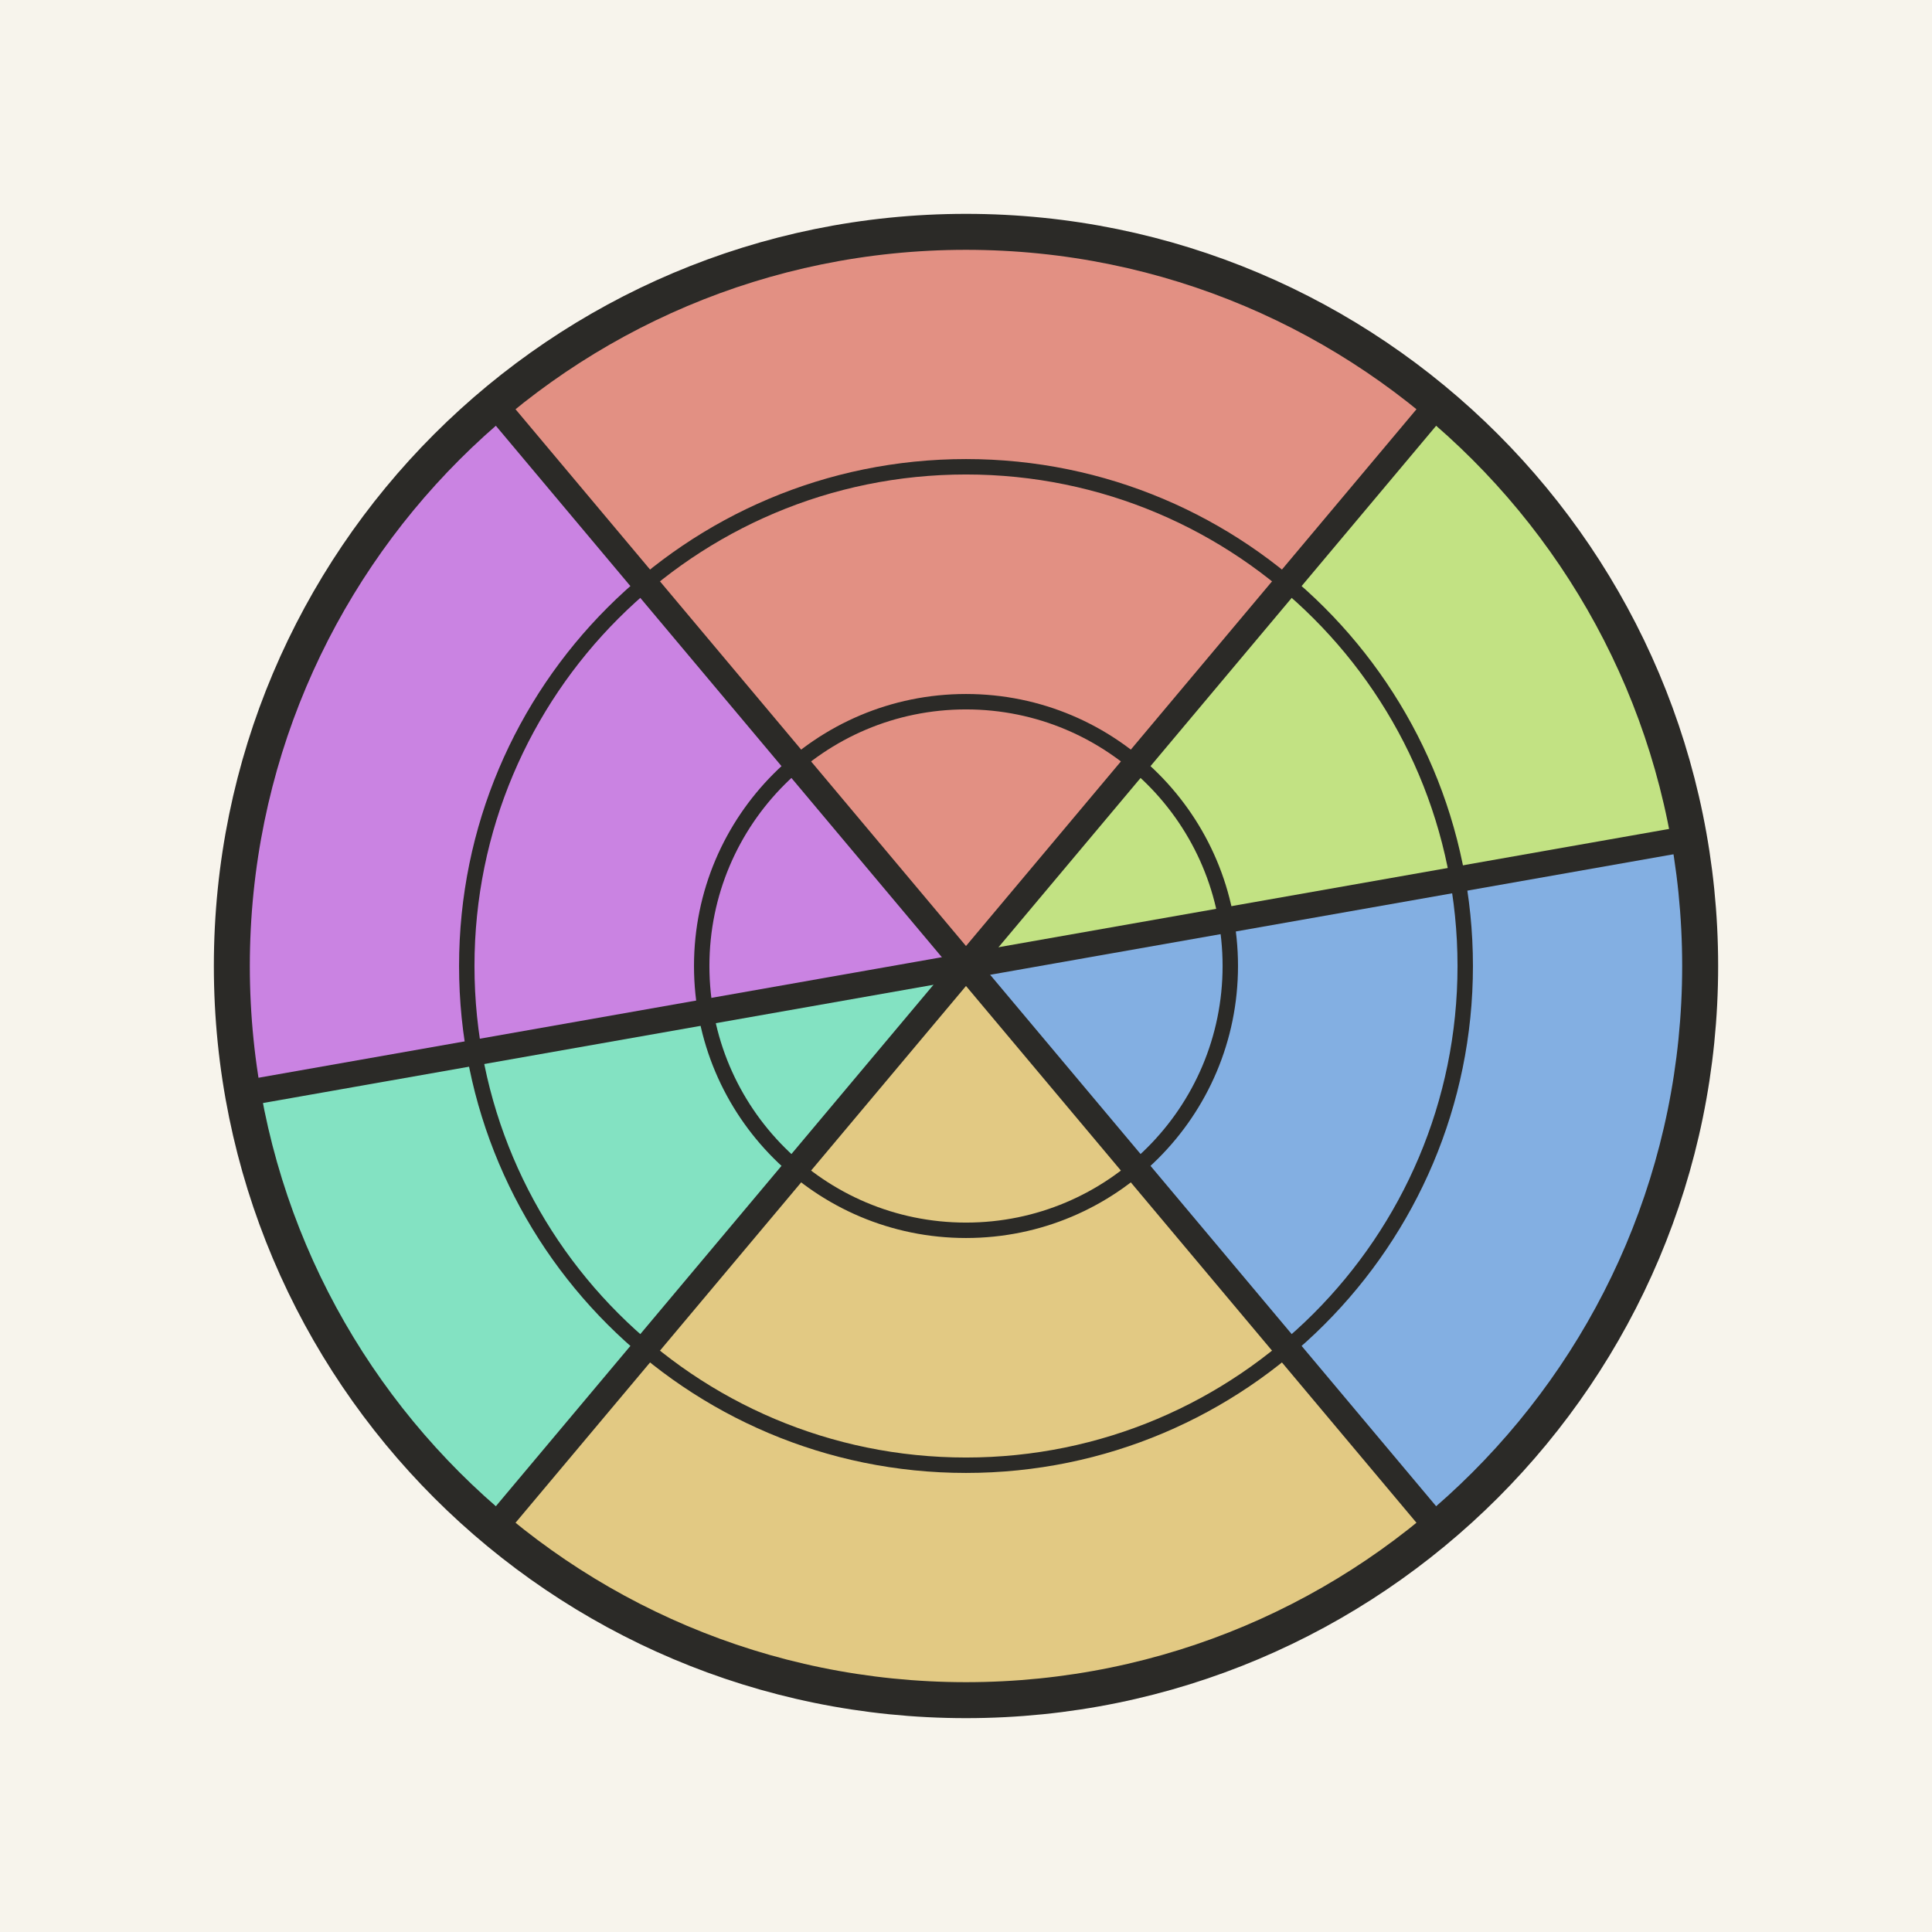
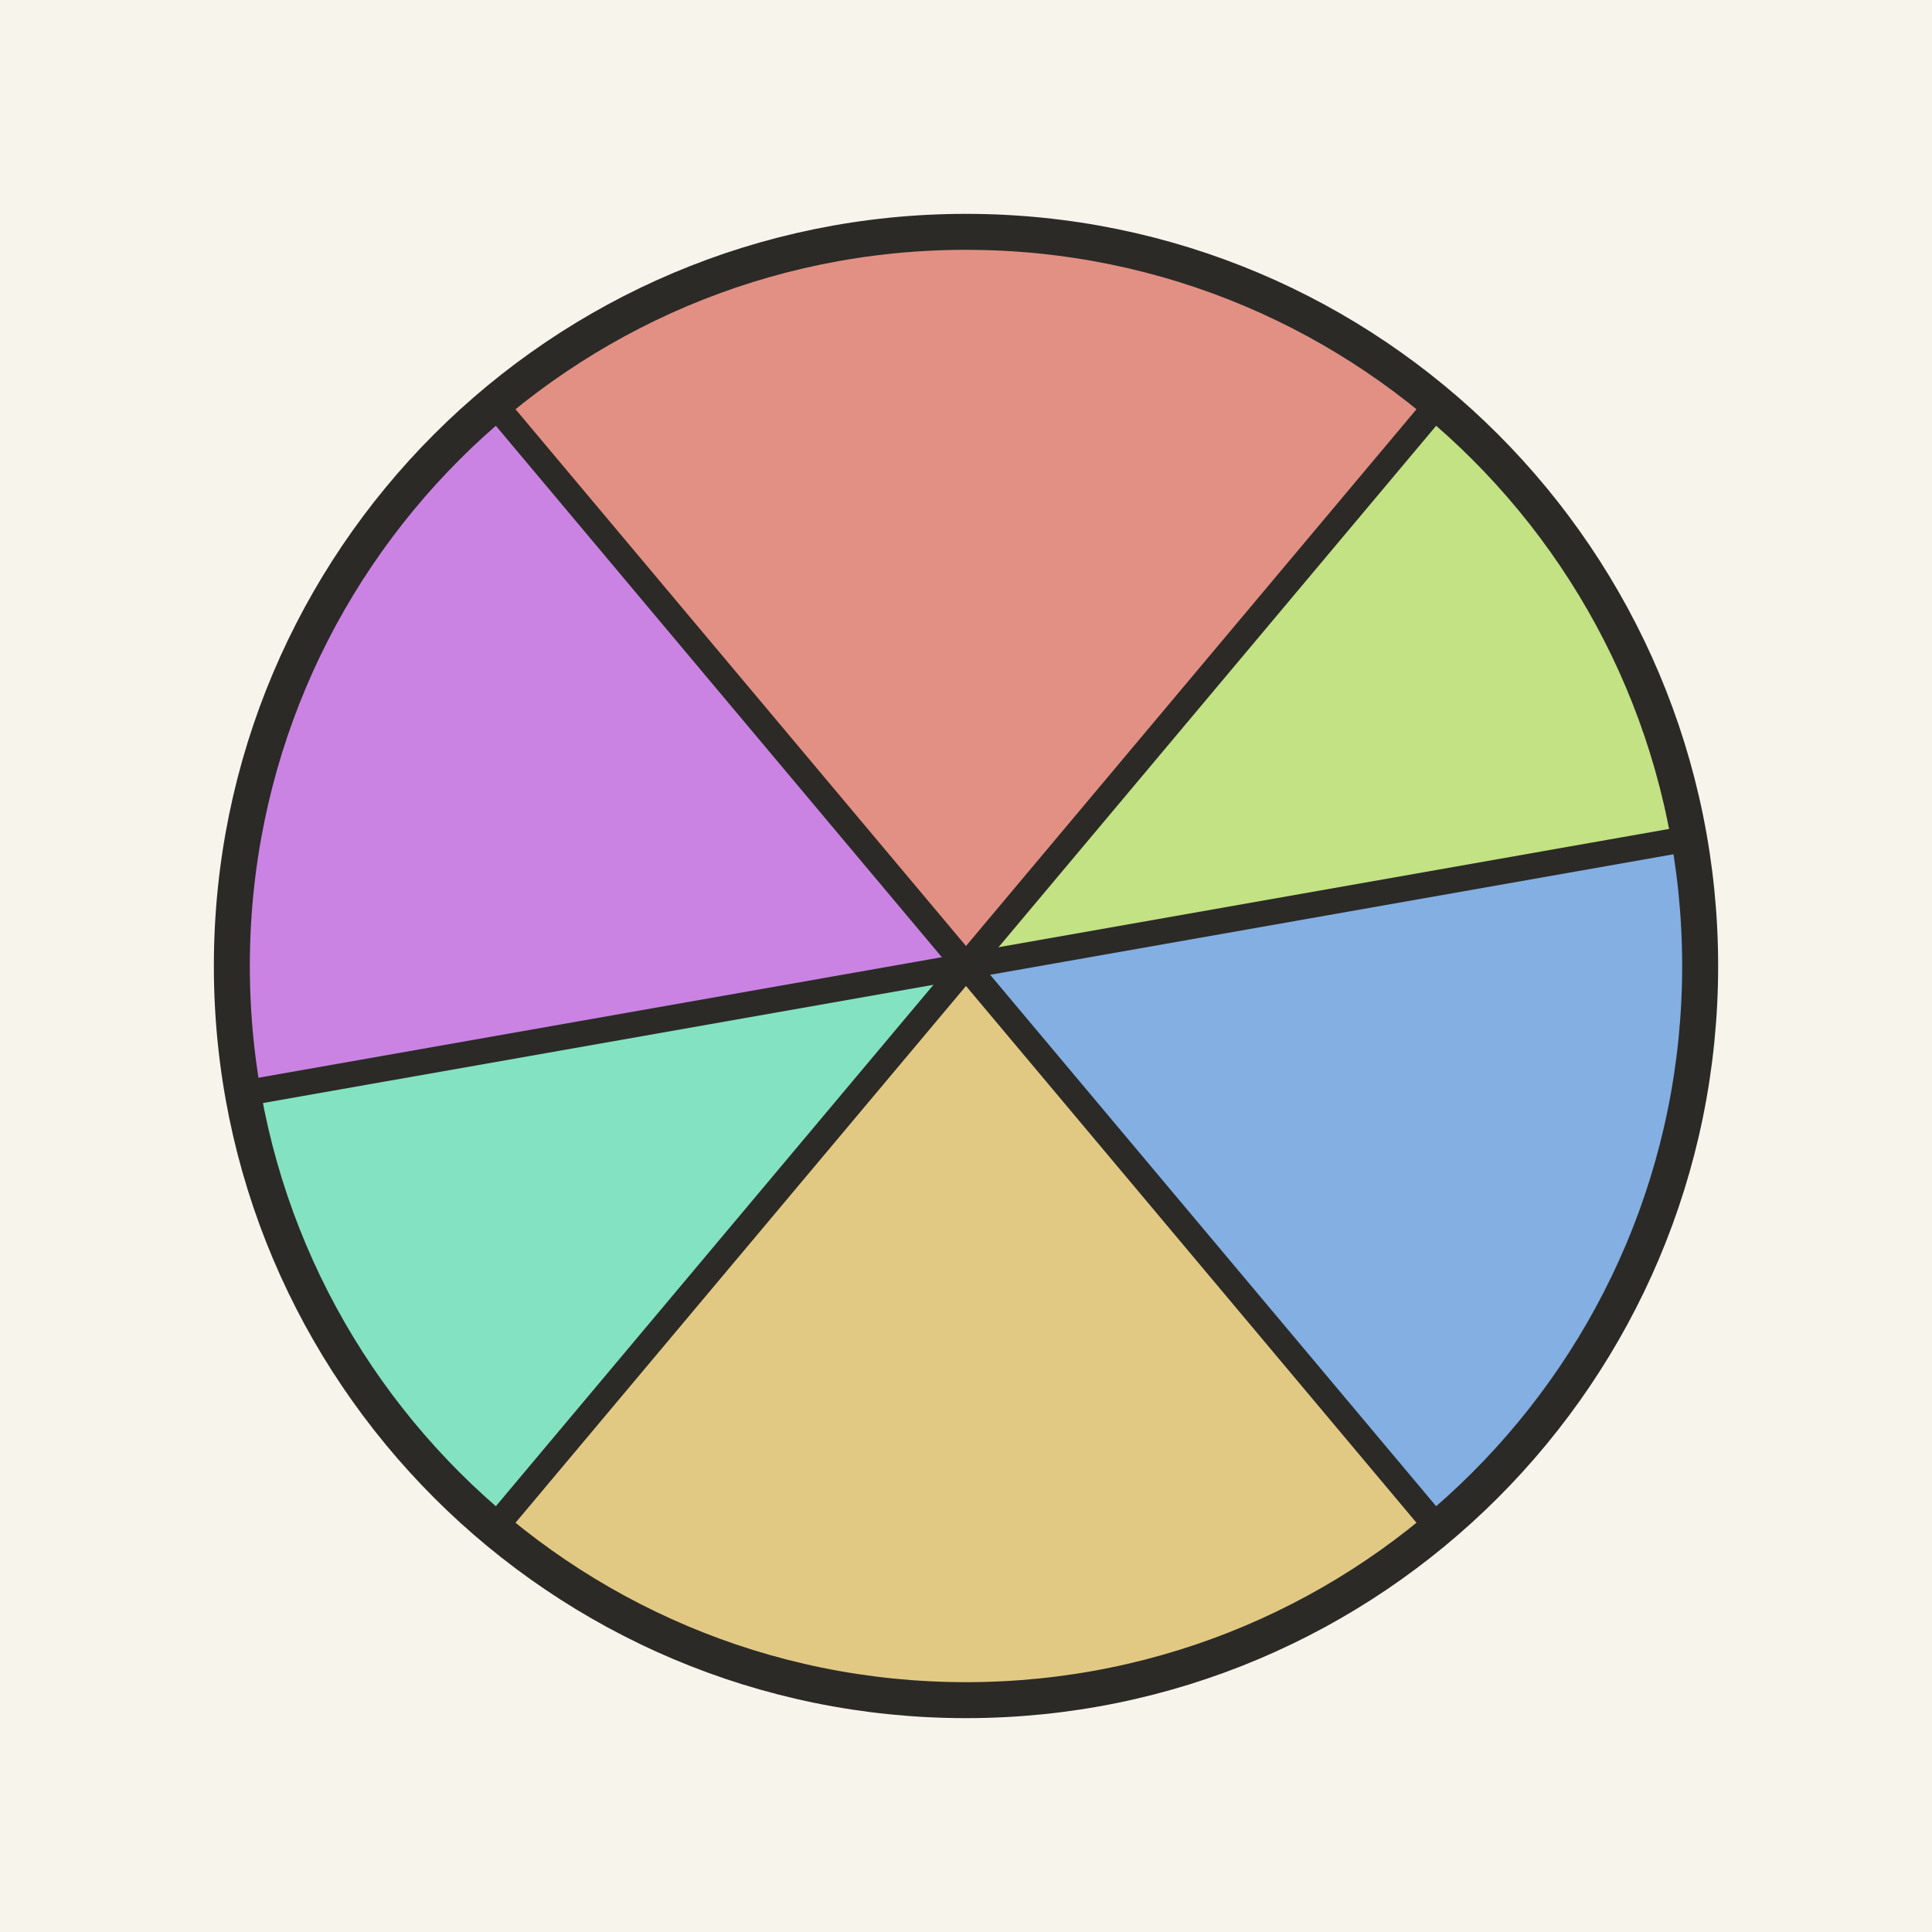
<svg xmlns="http://www.w3.org/2000/svg" viewBox="-50 -50 100 100">
  <rect x="-50" y="-50" width="100" height="100" fill="#f7f4ec" />
-   <path d="M0 0L-8.79 -10.48A13.68 13.68 0 0 1 8.79 -10.48Z" fill="hsl(8 62% 70%)" />
-   <path d="M-16.61 -19.79A25.84 25.84 0 0 1 16.61 -19.79L8.79 -10.48A13.68 13.68 0 0 0 -8.79 -10.48Z" fill="hsl(8 62% 70%)" />
-   <path d="M-24.43 -29.11A38 38 0 0 1 24.43 -29.11L16.61 -19.79A25.84 25.84 0 0 0 -16.61 -19.79Z" fill="hsl(8 62% 70%)" />
-   <path d="M0 0L8.79 -10.48A13.68 13.68 0 0 1 13.47 -2.38Z" fill="hsl(80 62% 70%)" />
-   <path d="M16.61 -19.79A25.84 25.84 0 0 1 25.45 -4.49L13.47 -2.38A13.68 13.68 0 0 0 8.79 -10.48Z" fill="hsl(80 62% 70%)" />
-   <path d="M24.43 -29.11A38 38 0 0 1 37.42 -6.60L25.45 -4.49A25.84 25.84 0 0 0 16.61 -19.79Z" fill="hsl(80 62% 70%)" />
-   <path d="M0 0L13.47 -2.38A13.68 13.68 0 0 1 8.79 10.48Z" fill="hsl(212 62% 70%)" />
-   <path d="M25.45 -4.49A25.84 25.84 0 0 1 16.61 19.79L8.79 10.48A13.68 13.68 0 0 0 13.47 -2.38Z" fill="hsl(212 62% 70%)" />
-   <path d="M37.42 -6.60A38 38 0 0 1 24.43 29.11L16.61 19.79A25.84 25.84 0 0 0 25.45 -4.49Z" fill="hsl(212 62% 70%)" />
-   <path d="M0 0L8.79 10.48A13.68 13.68 0 0 1 -8.79 10.48Z" fill="hsl(44 62% 70%)" />
-   <path d="M16.61 19.79A25.84 25.84 0 0 1 -16.61 19.79L-8.79 10.48A13.68 13.68 0 0 0 8.79 10.48Z" fill="hsl(44 62% 70%)" />
-   <path d="M24.43 29.11A38 38 0 0 1 -24.43 29.11L-16.61 19.79A25.84 25.84 0 0 0 16.61 19.79Z" fill="hsl(44 62% 70%)" />
-   <path d="M0 0L-8.79 10.48A13.68 13.68 0 0 1 -13.47 2.38Z" fill="hsl(160 62% 70%)" />
-   <path d="M-16.61 19.79A25.84 25.84 0 0 1 -25.45 4.49L-13.47 2.38A13.68 13.68 0 0 0 -8.79 10.48Z" fill="hsl(160 62% 70%)" />
-   <path d="M-24.43 29.11A38 38 0 0 1 -37.42 6.60L-25.45 4.49A25.84 25.84 0 0 0 -16.61 19.79Z" fill="hsl(160 62% 70%)" />
-   <path d="M0 0L-13.47 2.38A13.68 13.68 0 0 1 -8.79 -10.48Z" fill="hsl(285 62% 70%)" />
-   <path d="M-25.45 4.49A25.84 25.84 0 0 1 -16.61 -19.79L-8.79 -10.48A13.68 13.68 0 0 0 -13.47 2.38Z" fill="hsl(285 62% 70%)" />
-   <path d="M-37.42 6.60A38 38 0 0 1 -24.43 -29.11L-16.61 -19.79A25.84 25.84 0 0 0 -25.45 4.49Z" fill="hsl(285 62% 70%)" />
-   <circle r="13.68" fill="none" stroke="#2b2a27" stroke-width="0.798" />
-   <circle r="25.84" fill="none" stroke="#2b2a27" stroke-width="0.798" />
+   <path d="M0 0L-24.43 -29.11A38 38 0 0 1 24.43 -29.11Z" fill="hsl(8 62% 70%)" />
+   <path d="M0 0L24.43 -29.11A38 38 0 0 1 37.42 -6.60Z" fill="hsl(80 62% 70%)" />
+   <path d="M0 0L37.42 -6.60A38 38 0 0 1 24.43 29.11Z" fill="hsl(212 62% 70%)" />
+   <path d="M0 0L24.43 29.11A38 38 0 0 1 -24.43 29.11Z" fill="hsl(44 62% 70%)" />
+   <path d="M0 0L-24.43 29.11A38 38 0 0 1 -37.42 6.60Z" fill="hsl(160 62% 70%)" />
+   <path d="M0 0L-37.42 6.60A38 38 0 0 1 -24.43 -29.11Z" fill="hsl(285 62% 70%)" />
  <line x1="0" y1="0" x2="-24.43" y2="-29.11" stroke="#2b2a27" stroke-width="1.33" stroke-linecap="round" />
  <line x1="0" y1="0" x2="24.43" y2="-29.11" stroke="#2b2a27" stroke-width="1.33" stroke-linecap="round" />
  <line x1="0" y1="0" x2="37.42" y2="-6.60" stroke="#2b2a27" stroke-width="1.33" stroke-linecap="round" />
  <line x1="0" y1="0" x2="24.43" y2="29.11" stroke="#2b2a27" stroke-width="1.33" stroke-linecap="round" />
  <line x1="0" y1="0" x2="-24.43" y2="29.11" stroke="#2b2a27" stroke-width="1.33" stroke-linecap="round" />
  <line x1="0" y1="0" x2="-37.42" y2="6.60" stroke="#2b2a27" stroke-width="1.33" stroke-linecap="round" />
  <circle r="38" fill="none" stroke="#2b2a27" stroke-width="1.862" />
</svg>
